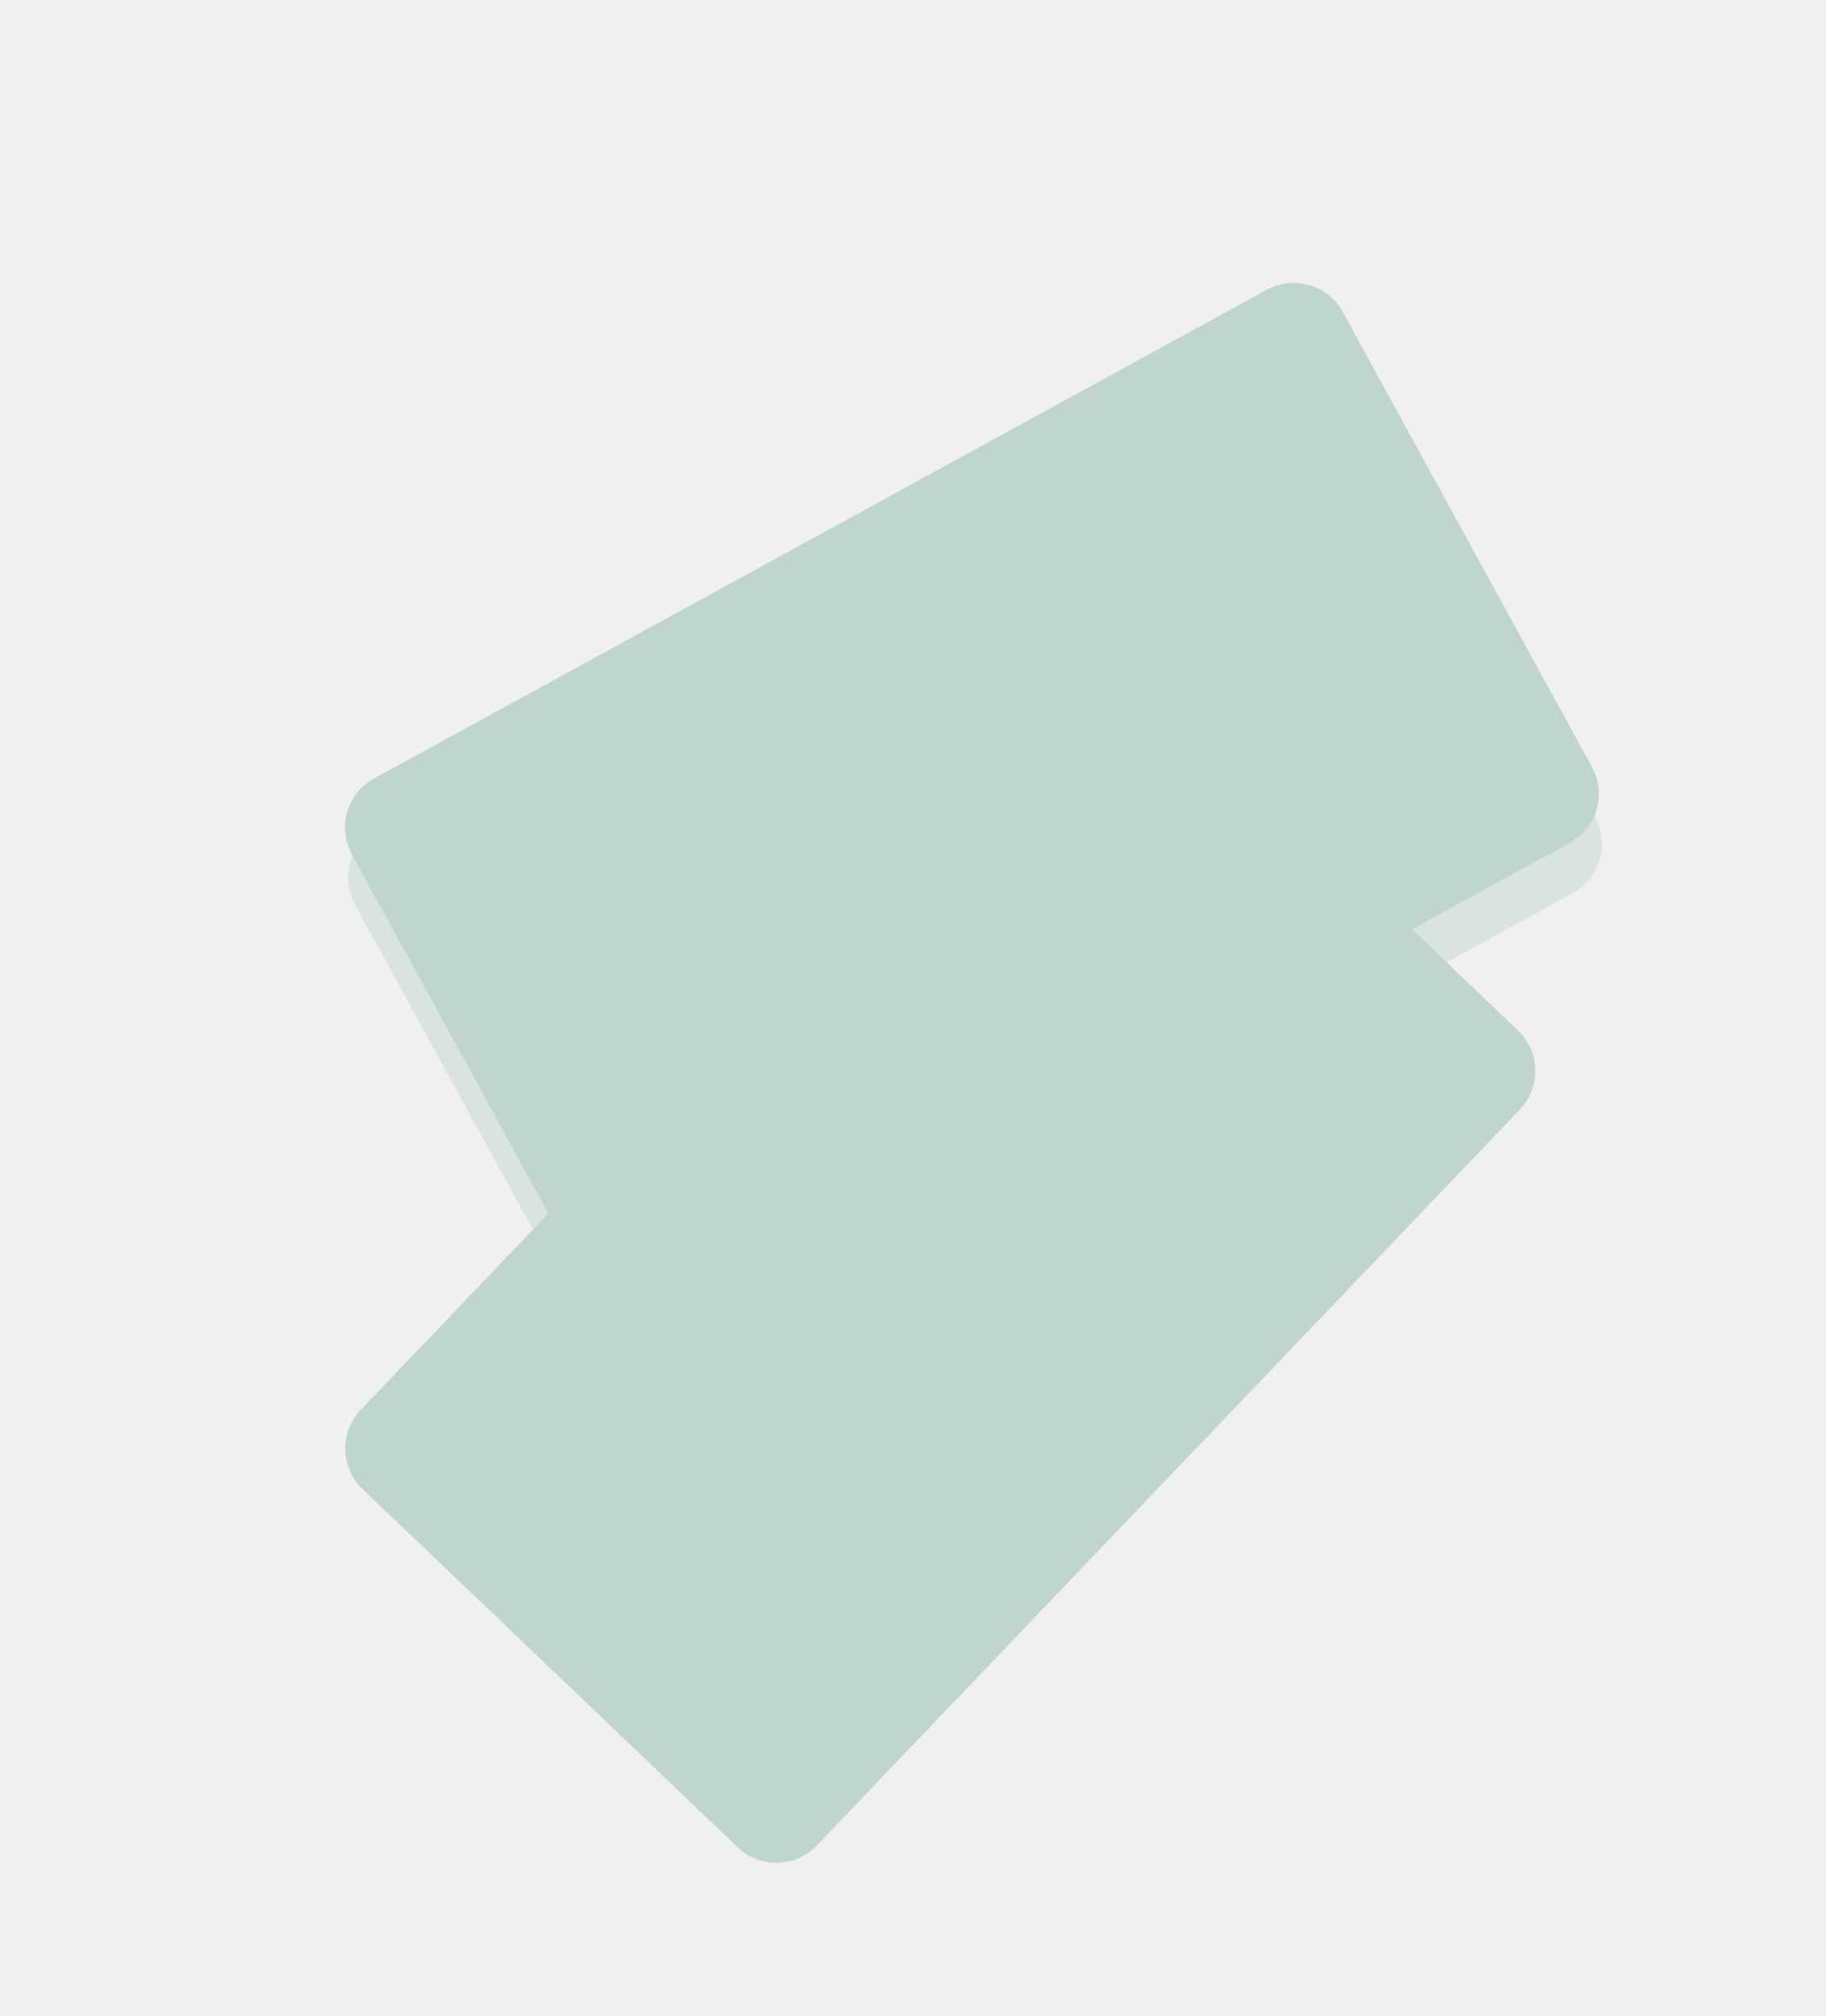
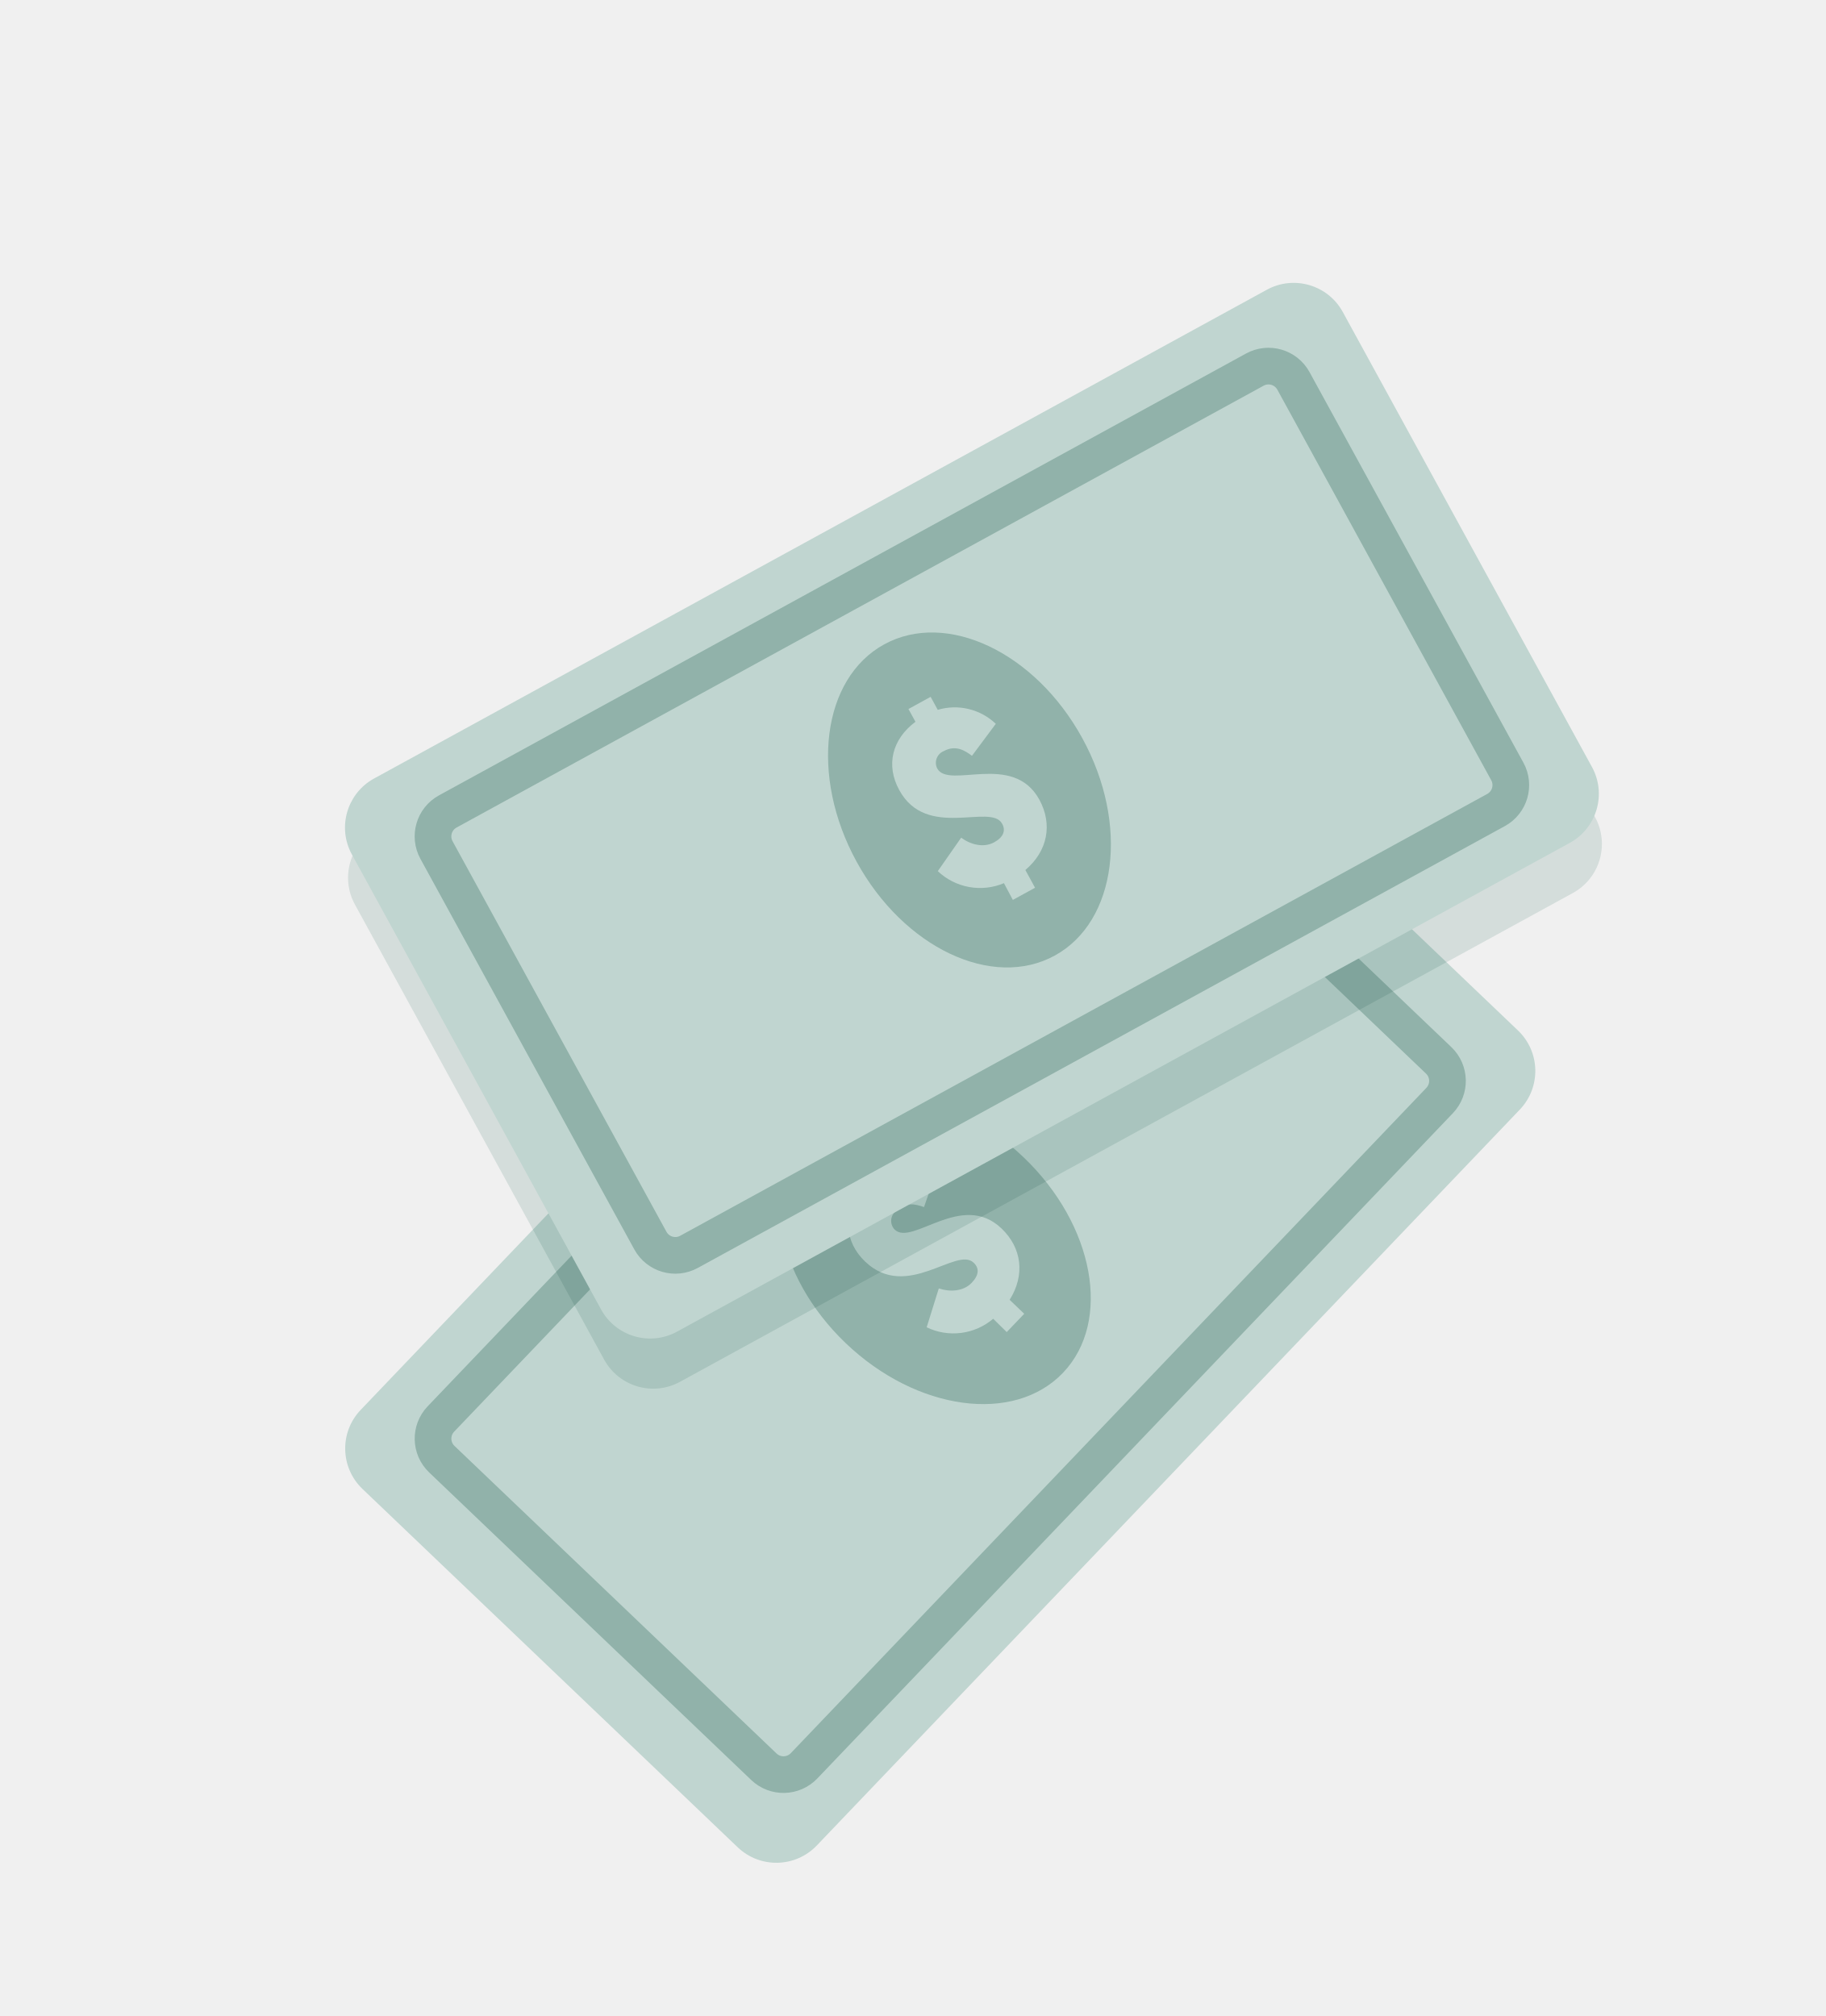
<svg xmlns="http://www.w3.org/2000/svg" width="249" height="275" viewBox="0 0 249 275" fill="none">
  <g clip-path="url(#clip0)">
-     <path d="M207.034 140.57l-51.173-48.878a7.63 7.63 0 0 0-10.787.247L49.192 192.321a7.63 7.63 0 0 0 .248 10.787l51.172 48.879a7.631 7.631 0 0 0 10.788-.247l95.881-100.383a7.63 7.63 0 0 0-.247-10.787z" fill="#C0D5D0" />
-     <path d="M196.216 144.643l-43.923-41.953a3.877 3.877 0 0 0-5.481.125l-86.68 90.75a3.876 3.876 0 0 0 .125 5.48l43.923 41.954a3.877 3.877 0 0 0 5.481-.125l86.681-90.75a3.877 3.877 0 0 0-.126-5.481z" stroke="#C0D5D0" stroke-width="5" stroke-miterlimit="10" />
-     <path d="M139.594 157.855c-9.666-9.232-22.928-11.036-29.621-4.029-6.694 7.008-4.284 20.173 5.382 29.406 9.666 9.232 22.928 11.036 29.622 4.029 6.693-7.008 4.283-20.173-5.383-29.406z" fill="#C0D5D0" />
-     <path d="M135.457 179.89a8.376 8.376 0 0 1-9.073 1.165l1.655-5.304c1.487.501 3.338.439 4.489-.77.993-1.039 1.073-1.978.257-2.743-2.342-2.244-9.121 5.26-14.788-.142-2.802-2.676-3.031-6.319-.718-9.548l-1.435-1.374 2.386-2.496 1.464 1.397a8.09 8.09 0 0 1 8.107-.558l-1.779 5.138c-1.118-.391-2.586-.775-3.855.56a1.718 1.718 0 0 0-.518 1.922c.083.222.21.424.375.594 2.393 2.289 9.169-5.317 14.565-.16 2.77 2.642 3.254 6.332 1.111 9.736l1.989 1.905-2.386 2.497-1.846-1.819z" fill="#C0D5D0" />
-     <path d="M217.537 111.46L183.55 49.39a7.63 7.63 0 0 0-10.356-3.027L51.436 113.034a7.629 7.629 0 0 0-3.028 10.356l33.987 62.07a7.63 7.63 0 0 0 10.357 3.027l121.758-66.67a7.63 7.63 0 0 0 3.027-10.357z" fill="#C0D5D0" opacity=".48" />
-     <path d="M217.12 104.622l-33.987-62.07a7.63 7.63 0 0 0-10.357-3.027l-121.758 66.67a7.63 7.63 0 0 0-3.027 10.357l33.987 62.069a7.63 7.63 0 0 0 10.356 3.028l121.758-66.67a7.63 7.63 0 0 0 3.028-10.357z" fill="#C0D5D0" />
-     <path d="M205.577 105.232l-29.172-53.276a3.876 3.876 0 0 0-5.262-1.539L61.069 110.69a3.876 3.876 0 0 0-1.538 5.262l29.172 53.276a3.876 3.876 0 0 0 5.262 1.538l110.074-60.272a3.876 3.876 0 0 0 1.538-5.262z" stroke="#C0D5D0" stroke-width="5" stroke-miterlimit="10" />
-     <path d="M147.611 100.696c-6.42-11.724-18.514-17.456-27.014-12.801-8.5 4.654-10.186 17.931-3.766 29.656 6.42 11.724 18.515 17.456 27.015 12.801 8.499-4.654 10.185-17.931 3.765-29.656z" fill="#C0D5D0" />
-     <path d="M136.923 120.471a8.37 8.37 0 0 1-9.021-1.639l3.186-4.565c1.262.932 3.048 1.43 4.507.628 1.258-.689 1.607-1.606 1.079-2.537-1.555-2.842-10.304 2.248-14.029-4.587-1.859-3.395-.981-6.932 2.211-9.314l-.956-1.74 3.025-1.663.97 1.773a8.117 8.117 0 0 1 7.918 1.908l-3.251 4.365c-.951-.714-2.226-1.53-3.847-.642a1.71 1.71 0 0 0-.965.986 1.723 1.723 0 0 0 .07 1.378c1.589 2.902 10.332-2.299 13.93 4.253 1.834 3.364 1.153 7.009-1.905 9.603l1.322 2.419-3.031 1.659-1.213-2.285z" fill="#C0D5D0" />
+     <path d="M207.034 140.57L155.861 91.691C152.814 88.781 147.985 88.892 145.074 91.939L49.192 192.321C46.282 195.368 46.393 200.198 49.44 203.108L100.613 251.987C103.66 254.897 108.489 254.786 111.4 251.739L207.281 151.357C210.192 148.31 210.081 143.48 207.034 140.57Z" fill="#C0D5D0" />
+     <g style="mix-blend-mode:multiply">
+       <path d="M196.217 144.643L152.294 102.689C150.745 101.211 148.291 101.267 146.813 102.815L60.132 193.564C58.653 195.112 58.71 197.566 60.258 199.045L104.181 240.999C105.729 242.478 108.183 242.421 109.662 240.873L196.342 150.124C197.821 148.576 197.765 146.122 196.217 144.643Z" stroke="#C0D5D0" stroke-width="5" stroke-miterlimit="10" />
+     </g>
+     <g style="mix-blend-mode:multiply">
+       <path d="M139.594 157.855C129.928 148.622 116.666 146.818 109.973 153.826C103.28 160.833 105.689 173.999 115.356 183.231C125.022 192.464 138.284 194.268 144.977 187.261C151.67 180.253 149.26 167.088 139.594 157.855Z" fill="#C0D5D0" />
+     </g>
+     <path d="M135.457 179.89C134.22 180.942 132.704 181.613 131.093 181.82C129.483 182.027 127.846 181.761 126.384 181.055L128.039 175.751C129.526 176.252 131.377 176.19 132.528 174.981C133.521 173.942 133.601 173.003 132.785 172.238C130.443 169.994 123.664 177.498 117.997 172.096C115.195 169.42 114.966 165.777 117.279 162.548L115.844 161.174L118.23 158.678L119.694 160.075C120.876 159.275 122.249 158.802 123.672 158.704C125.096 158.606 126.521 158.887 127.801 159.517L126.022 164.655C124.904 164.264 123.436 163.88 122.167 165.215C121.984 165.366 121.834 165.552 121.727 165.763C121.62 165.974 121.557 166.206 121.544 166.442C121.531 166.678 121.566 166.915 121.649 167.137C121.732 167.359 121.859 167.561 122.024 167.731C124.417 170.02 131.193 162.414 136.589 167.571C139.359 170.213 139.843 173.903 137.7 177.307L139.689 179.212L137.303 181.709L135.457 179.89Z" fill="#C0D5D0" />
+     <g style="mix-blend-mode:multiply" opacity="0.48">
+       <path d="M217.538 111.46L183.55 49.391C181.527 45.695 176.89 44.339 173.194 46.363L51.436 113.034C47.74 115.057 46.385 119.694 48.408 123.39L82.396 185.46C84.419 189.156 89.056 190.511 92.752 188.487L214.51 121.817C218.206 119.793 219.561 115.156 217.538 111.46Z" fill="#C0D5D0" />
+     </g>
+     <path d="M217.12 104.622L183.133 42.553C181.109 38.856 176.472 37.501 172.776 39.525L51.019 106.195C47.323 108.219 45.967 112.856 47.991 116.552L81.978 178.621C84.002 182.317 88.639 183.673 92.335 181.649L214.092 114.979C217.788 112.955 219.144 108.318 217.12 104.622Z" fill="#C0D5D0" />
+     <g style="mix-blend-mode:multiply">
+       <path d="M205.577 105.232L176.405 51.955C175.377 50.078 173.021 49.389 171.143 50.417L61.069 110.69C59.191 111.718 58.503 114.074 59.531 115.952L88.703 169.228C89.731 171.106 92.087 171.794 93.965 170.766L204.039 110.494C205.917 109.465 206.605 107.109 205.577 105.232Z" stroke="#C0D5D0" stroke-width="5" stroke-miterlimit="10" />
+     </g>
+     <g style="mix-blend-mode:multiply">
+       <path d="M147.612 100.696C141.192 88.972 129.097 83.24 120.597 87.894C112.098 92.549 110.412 105.826 116.832 117.55C123.251 129.275 135.346 135.006 143.846 130.352C152.346 125.698 154.032 112.421 147.612 100.696Z" fill="#C0D5D0" />
+     </g>
+     <path d="M136.923 120.471C135.423 121.105 133.77 121.288 132.168 120.996C130.566 120.705 129.083 119.953 127.902 118.832L131.088 114.267C132.35 115.199 134.136 115.697 135.595 114.895C136.853 114.206 137.202 113.288 136.674 112.358C135.119 109.516 126.37 114.606 122.645 107.771C120.786 104.376 121.664 100.839 124.856 98.457L123.9 96.716L126.925 95.054L127.895 96.827C129.266 96.419 130.72 96.381 132.111 96.716C133.501 97.051 134.778 97.748 135.813 98.735L132.562 103.099C131.611 102.386 130.336 101.57 128.715 102.458C128.494 102.547 128.295 102.68 128.129 102.85C127.963 103.02 127.834 103.222 127.75 103.444C127.666 103.666 127.629 103.903 127.641 104.14C127.653 104.378 127.714 104.61 127.82 104.822C129.409 107.724 138.152 102.523 141.75 109.074C143.584 112.439 142.903 116.084 139.845 118.678L141.167 121.097L138.136 122.756L136.923 120.471Z" fill="#C0D5D0" />
  </g>
  <defs>
    <clipPath id="clip0">
-       <path fill="#fff" transform="rotate(-61.524 166.087 98.858)" d="M0 0h224.928v160.377H0z" />
+       <rect width="224.928" height="160.377" fill="white" transform="translate(0 197.715) rotate(-61.5236)" />
    </clipPath>
  </defs>
</svg>
